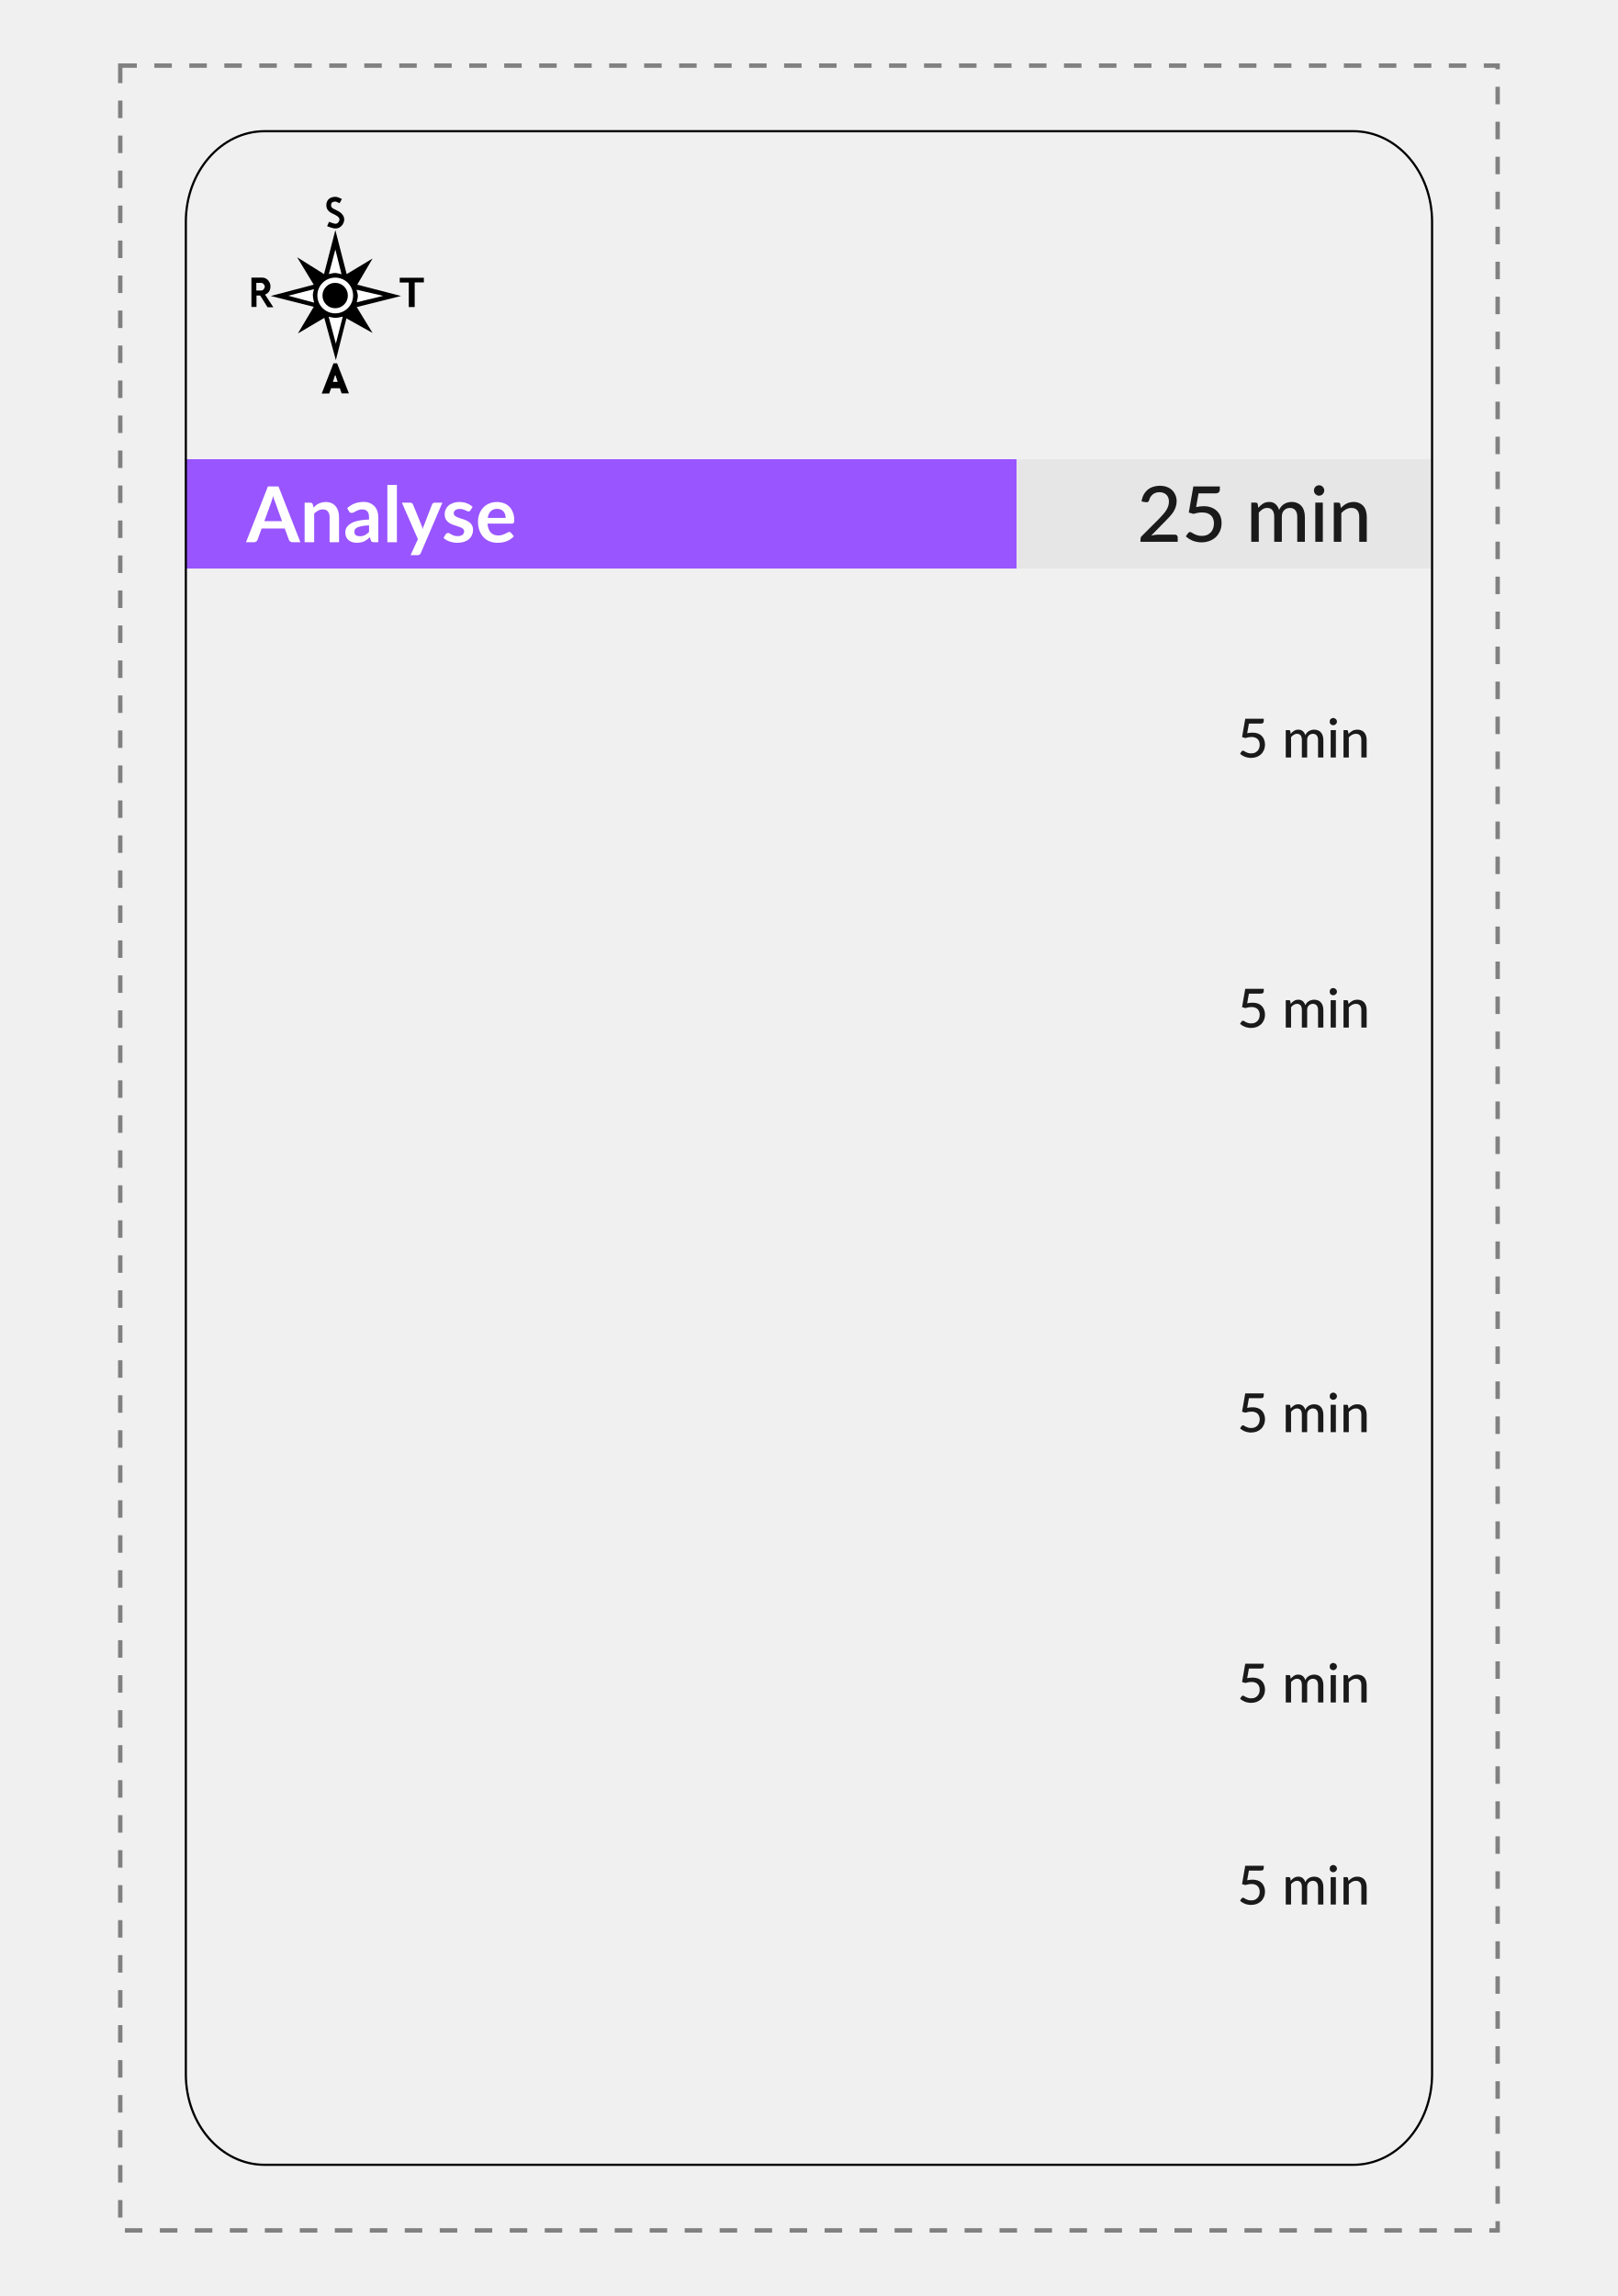
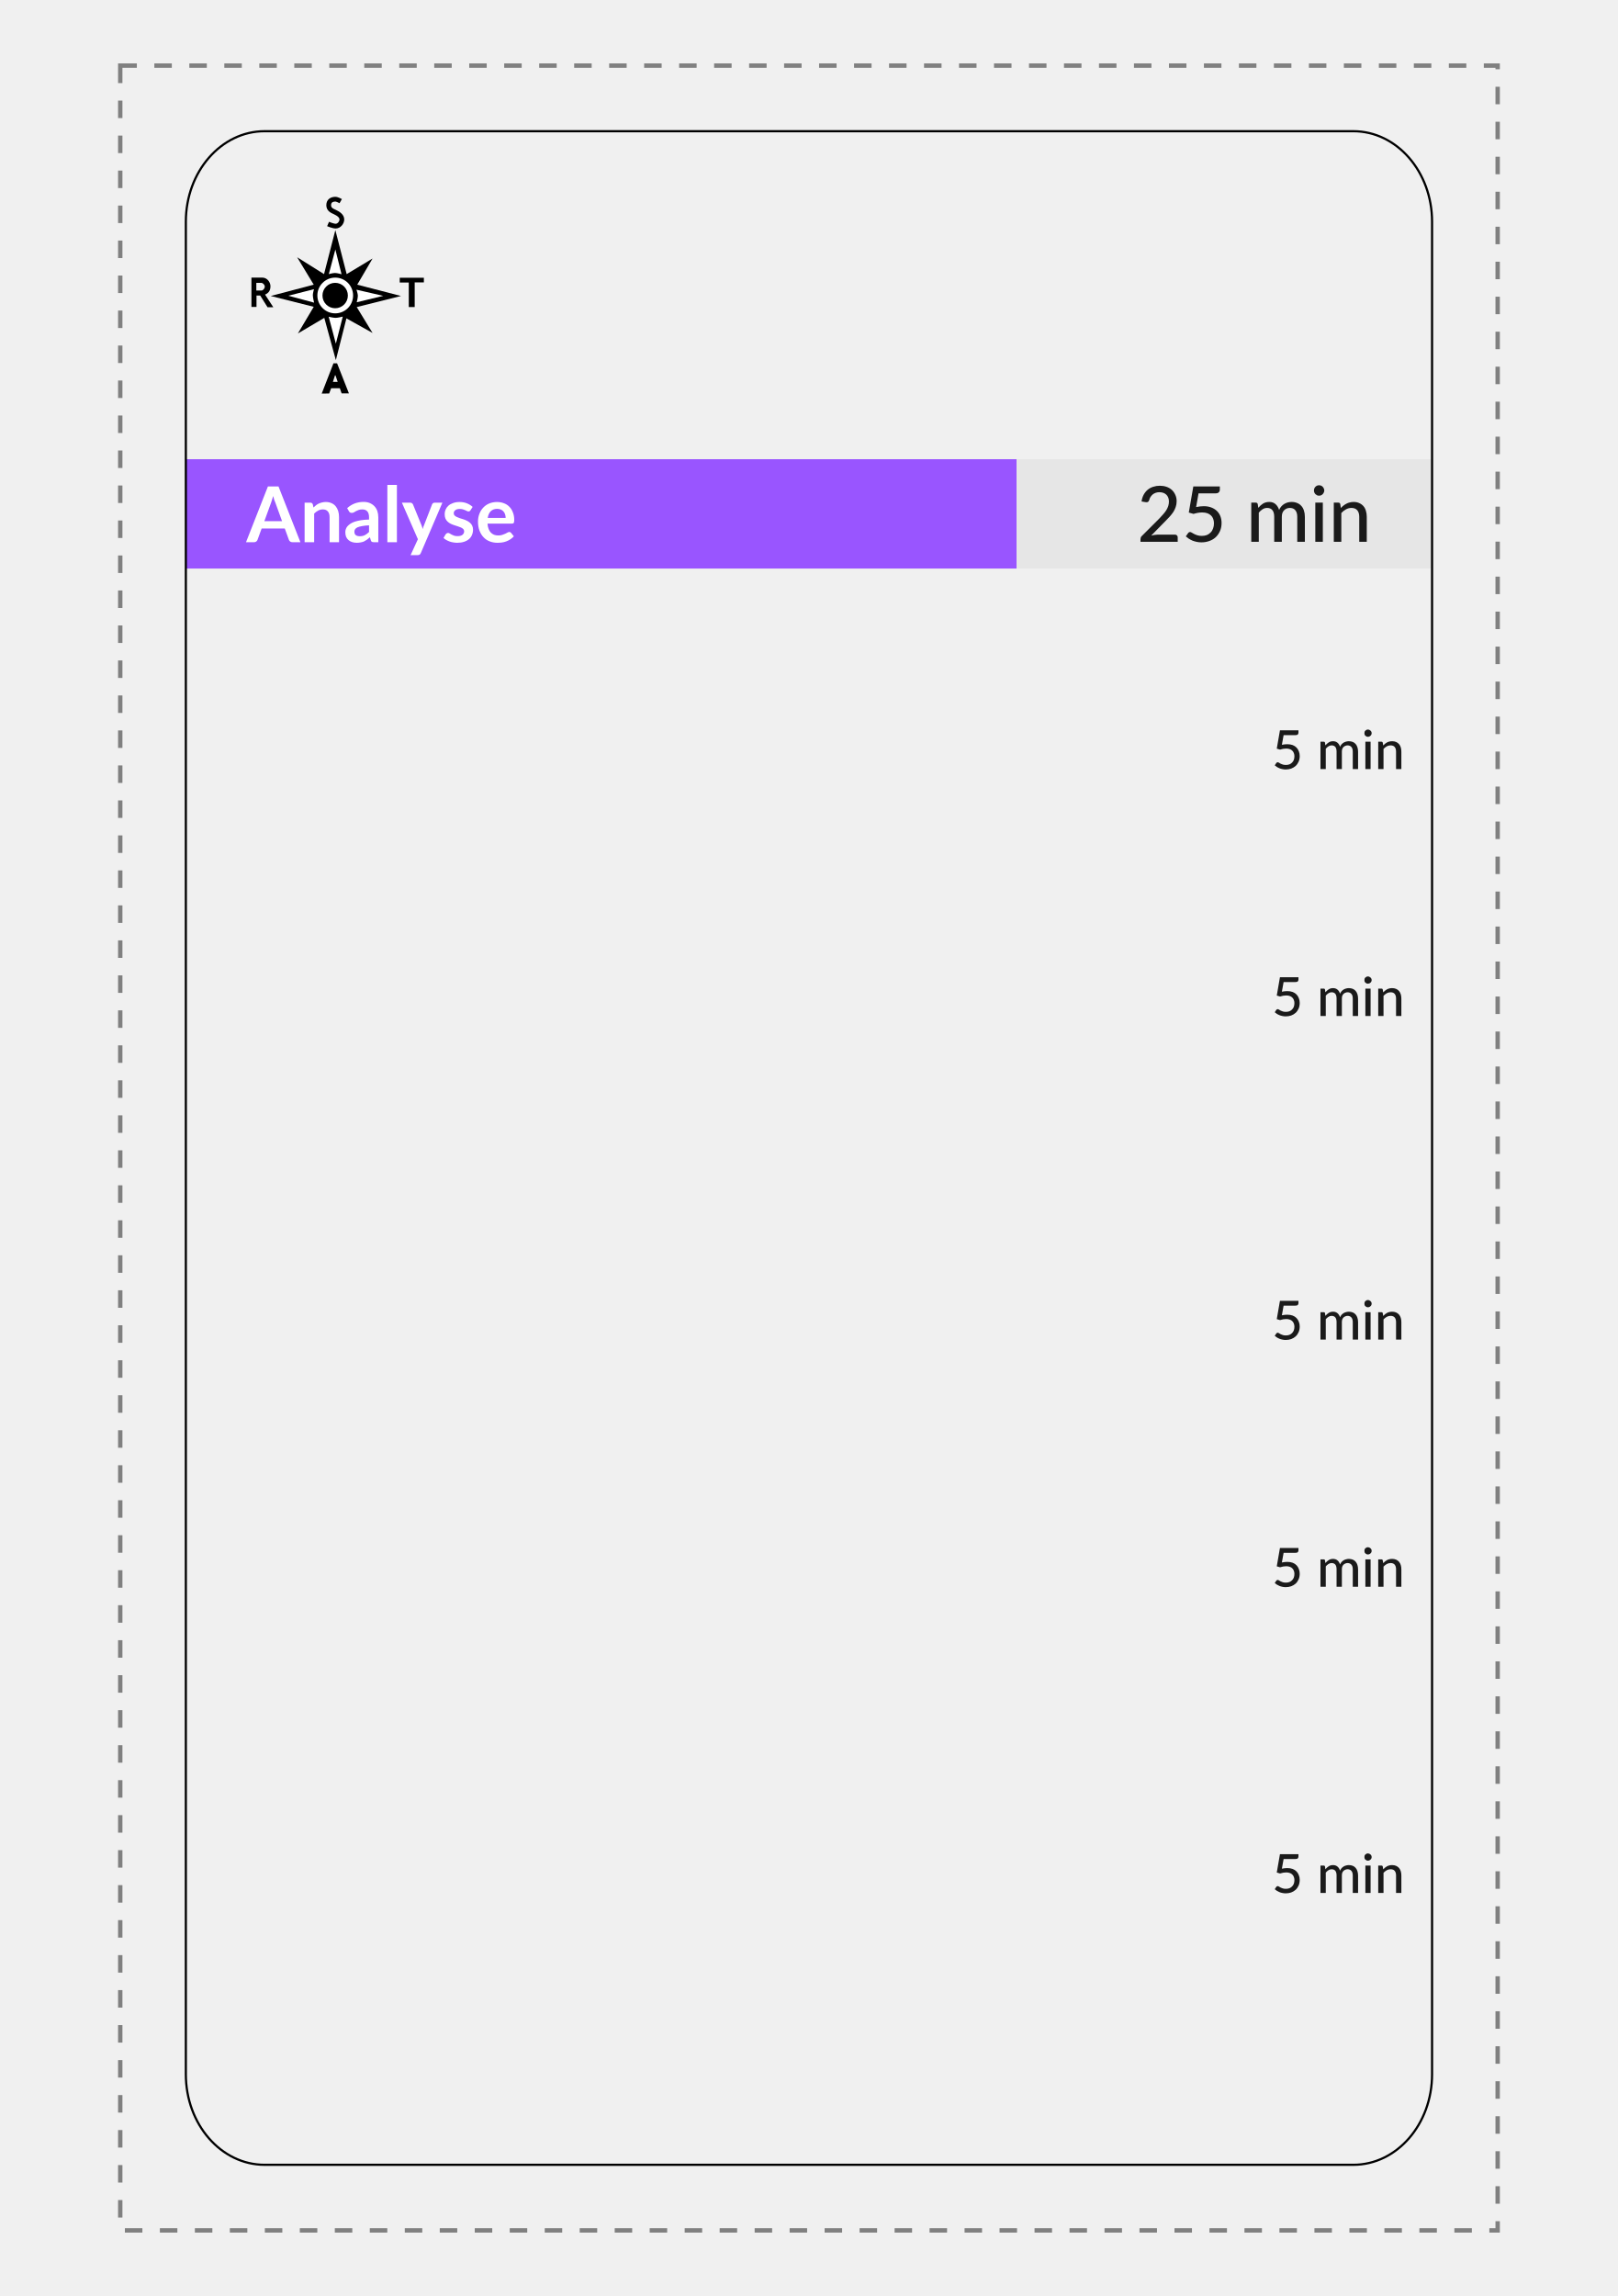
<svg xmlns="http://www.w3.org/2000/svg" xmlns:xlink="http://www.w3.org/1999/xlink" width="74mm" height="105mm" viewBox="0 0 262.205 372.047" id="svg2" version="1.1" enable-background="new">
  <defs id="defs4" />
  <g id="layer1" transform="translate(0,-680.315)" style="display:inline">
    <path style="fill:none;fill-rule:evenodd;stroke:#808080;stroke-width:0.709;stroke-linecap:butt;stroke-linejoin:miter;stroke-miterlimit:4;stroke-dasharray:2.835, 2.835;stroke-dashoffset:0;stroke-opacity:1" d="m 19.488,690.945 0,350.787 223.228,0 0,-350.787 z" id="path3350" transform="translate(4.3385302e-7,8.6660179e-6)" />
  </g>
  <g id="layer2" style="display:inline">
    <path style="fill:none;fill-opacity:1;stroke:none;stroke-width:0.709;stroke-miterlimit:4;stroke-dasharray:2.835, 2.835;stroke-dashoffset:0;stroke-opacity:1" d="m 42.884,21.259 c -7.071,0 -12.766,6.545 -12.766,14.674 l 0,38.477 201.969,0 0,-38.477 c 0,-8.129 -5.692,-14.674 -12.764,-14.674 l -176.439,0 z" id="rect4195-3" />
  </g>
  <g id="layer8" style="display:inline">
    <rect style="display:inline;fill:#9955ff;fill-opacity:1;stroke:none;stroke-width:1;stroke-miterlimit:4;stroke-dasharray:none;stroke-dashoffset:0;stroke-opacity:1" id="rect4178" width="134.646" height="17.717" x="30.118" y="74.409" />
-     <text xml:space="preserve" style="font-style:normal;font-weight:normal;font-size:11.25px;line-height:125%;font-family:sans-serif;letter-spacing:0px;word-spacing:0px;display:inline;fill:#000000;fill-opacity:1;stroke:none;stroke-width:1px;stroke-linecap:butt;stroke-linejoin:miter;stroke-opacity:1" x="39.935" y="87.861" id="text4180">
-       <tspan id="tspan4182" x="39.935" y="87.861" style="font-style:normal;font-variant:normal;font-weight:bold;font-stretch:normal;font-size:12.5px;font-family:Lato;-inkscape-font-specification:'Lato Bold';fill:#ffffff">Analyse</tspan>
+     <text xml:space="preserve" style="font-style:normal;font-weight:normal;line-height:0%;font-family:sans-serif;letter-spacing:0px;word-spacing:0px;display:inline;fill:#000000;fill-opacity:1;stroke:none;stroke-width:1px;stroke-linecap:butt;stroke-linejoin:miter;stroke-opacity:1" x="39.935" y="87.861" id="text4180">
+       <tspan id="tspan4182" x="39.935" y="87.861" style="font-style:normal;font-variant:normal;font-weight:bold;font-stretch:normal;font-size:12.5px;line-height:1.25;font-family:Lato;-inkscape-font-specification:'Lato Bold';fill:#ffffff">Analyse</tspan>
    </text>
    <rect y="74.409" x="164.764" height="17.717" width="67.323" id="rect4191" style="display:inline;fill:#e6e6e6;fill-opacity:1;stroke:none;stroke-width:1;stroke-miterlimit:4;stroke-dasharray:none;stroke-dashoffset:0;stroke-opacity:1" />
-     <text xml:space="preserve" style="font-style:normal;font-weight:normal;font-size:12.5px;line-height:125%;font-family:sans-serif;letter-spacing:0px;word-spacing:0px;fill:#1a1a1a;fill-opacity:1;stroke:none;stroke-width:1px;stroke-linecap:butt;stroke-linejoin:miter;stroke-opacity:1" x="184.268" y="87.79" id="text4193">
-       <tspan id="tspan4195" x="184.268" y="87.79" style="font-style:normal;font-variant:normal;font-weight:500;font-stretch:normal;font-size:12.5px;font-family:Lato;-inkscape-font-specification:'Lato Medium';fill:#1a1a1a">25 min</tspan>
+     <text xml:space="preserve" style="font-style:normal;font-weight:normal;line-height:0%;font-family:sans-serif;letter-spacing:0px;word-spacing:0px;fill:#1a1a1a;fill-opacity:1;stroke:none;stroke-width:1px;stroke-linecap:butt;stroke-linejoin:miter;stroke-opacity:1" x="184.268" y="87.79" id="text4193">
+       <tspan id="tspan4195" x="184.268" y="87.79" style="font-style:normal;font-variant:normal;font-weight:500;font-stretch:normal;font-size:12.5px;line-height:1.25;font-family:Lato;-inkscape-font-specification:'Lato Medium';fill:#1a1a1a">25 min</tspan>
    </text>
  </g>
  <g id="layer7">
-     <path style="fill:none;fill-rule:evenodd;stroke:none;stroke-width:1px;stroke-linecap:butt;stroke-linejoin:miter;stroke-opacity:1" d="m 99.213,31.89 0,31.89 122.244,0 0,-31.89 z" id="path4300" />
-     <flowRoot xml:space="preserve" style="font-style:normal;font-weight:normal;font-size:12.5px;line-height:125%;font-family:sans-serif;text-align:end;letter-spacing:0px;word-spacing:0px;text-anchor:end;fill:#000000;fill-opacity:1;stroke:none;stroke-width:1px;stroke-linecap:butt;stroke-linejoin:miter;stroke-opacity:1" id="flowRoot4271" transform="translate(-3.4125e-4,-2.123155)">
+     <path style="fill:none;fill-rule:evenodd;stroke:none;stroke-width:1px;stroke-linecap:butt;stroke-linejoin:miter;stroke-opacity:1" d="m 99.213,31.89 v 31.89 H 221.457 v -31.89 z" id="path4300" />
+     <flowRoot xml:space="preserve" style="font-style:normal;font-weight:normal;line-height:0.01%;font-family:sans-serif;text-align:end;letter-spacing:0px;word-spacing:0px;text-anchor:end;fill:#000000;fill-opacity:1;stroke:none;stroke-width:1px;stroke-linecap:butt;stroke-linejoin:miter;stroke-opacity:1" id="flowRoot4271" transform="translate(-3.4125e-4,-2.123155)">
      <flowRegion id="flowRegion4273">
        <use x="0" y="0" xlink:href="#path4300" id="use4275" width="100%" height="100%" />
      </flowRegion>
-       <flowPara style="font-style:normal;font-variant:normal;font-weight:bold;font-stretch:normal;font-size:13.375px;font-family:Roboto;-inkscape-font-specification:'Roboto Bold';text-align:end;text-anchor:end" id="flowPara4277">Des relations génératrices</flowPara>
+       <flowPara style="font-style:normal;font-variant:normal;font-weight:bold;font-stretch:normal;font-size:13.375px;line-height:1.25;font-family:Roboto;-inkscape-font-specification:'Roboto Bold';text-align:end;text-anchor:end" id="flowPara4277">Generative</flowPara>
+       <flowPara style="font-style:normal;font-variant:normal;font-weight:bold;font-stretch:normal;font-size:13.375px;line-height:1.25;font-family:Roboto;-inkscape-font-specification:'Roboto Bold';text-align:end;text-anchor:end" id="flowPara1"> Relationships</flowPara>
    </flowRoot>
  </g>
  <g id="layer6" style="display:inline">
    <path style="fill:none;fill-rule:evenodd;stroke:none;stroke-width:1px;stroke-linecap:butt;stroke-linejoin:miter;stroke-opacity:1" d="m 40.748,31.89 0,31.89 53.15,0 0,-31.89 z" id="path4213" />
    <g transform="matrix(1.007662,0,0,1.007662,-285.3302,-65.09437)" id="layer34">
      <g id="g4966">
        <path style="fill:#000000;fill-opacity:1;stroke:none;stroke-width:0.265px;stroke-linecap:butt;stroke-linejoin:miter;stroke-opacity:1" d="m 326.702,112.196 6.916,-1.82 -2.669,-4.408 4.327,2.71 1.82,-7.078 1.82,7.078 4.166,-2.507 -2.467,4.206 7.037,1.82 -7.118,1.78 2.548,4.166 -4.206,-2.346 -1.699,6.714 -1.86,-6.795 -4.247,2.507 2.548,-4.287 z" id="path4914" />
        <path style="fill:#ffffff;fill-opacity:1;stroke:none;stroke-width:0.265px;stroke-linecap:butt;stroke-linejoin:miter;stroke-opacity:1" d="m 329.533,112.155 4.125,-1.052 c 0,0 -0.177,0.614 -0.182,0.93 -0.006,0.417 0.202,1.234 0.202,1.234 z" id="path4916" />
        <path style="fill:#ffffff;fill-opacity:1;stroke:none;stroke-width:0.265px;stroke-linecap:butt;stroke-linejoin:miter;stroke-opacity:1" d="m 336.024,115.532 c 0,0 0.737,0.184 1.112,0.182 0.39,-0.002 1.153,-0.202 1.153,-0.202 l -1.112,4.348 z" id="path4918" />
        <path style="fill:#ffffff;fill-opacity:1;stroke:none;stroke-width:0.265px;stroke-linecap:butt;stroke-linejoin:miter;stroke-opacity:1" d="m 340.493,111.185 4.307,0.991 -4.267,1.031 c 0,0 0.193,-0.71 0.182,-1.072 -0.01,-0.325 -0.222,-0.95 -0.222,-0.95 z" id="path4920" />
        <path style="fill:#ffffff;fill-opacity:1;stroke:none;stroke-width:0.265px;stroke-linecap:butt;stroke-linejoin:miter;stroke-opacity:1" d="m 336.045,108.677 1.052,-3.963 0.991,3.984 c 0,0 -0.695,-0.201 -1.052,-0.202 -0.336,-0.001 -0.991,0.182 -0.991,0.182 z" id="path4922" />
        <circle style="opacity:1;fill:#ffffff;fill-opacity:1;stroke:none;stroke-width:0.063;stroke-linecap:round;stroke-miterlimit:4;stroke-dasharray:none;stroke-opacity:1" id="path4924" cx="337.076" cy="112.115" r="2.873" />
        <circle style="opacity:1;fill:#000000;fill-opacity:1;stroke:none;stroke-width:0.045;stroke-linecap:round;stroke-miterlimit:4;stroke-dasharray:none;stroke-opacity:1" id="path4924-1" cx="337.066" cy="112.125" r="2.042" />
        <path style="fill:#000000;fill-opacity:1;stroke:#000000;stroke-width:1px;stroke-linecap:butt;stroke-linejoin:miter;stroke-opacity:1" d="m 1273.258,465.465 -6.756,17.402 3.459,-0.055 1.188,-3.188 6,0 1.08,3.133 3.352,0 -6.811,-17.293 z m 0.244,6.268 1,0.039 1.674,4.986 -4.279,-0.029 z" transform="scale(0.2645833,0.2645833)" id="path4941" />
        <path style="fill:#000000;fill-opacity:1;stroke:none;stroke-width:0.265px;stroke-linecap:butt;stroke-linejoin:miter;stroke-opacity:1" d="m 347.45,109.264 3.882,0 0,0.748 -1.476,0 0,3.963 -0.95,0 0,-3.943 -1.456,0 z" id="path4946" />
        <path style="fill:#000000;fill-opacity:1;stroke:none;stroke-width:1px;stroke-linecap:butt;stroke-linejoin:miter;stroke-opacity:1" d="m 1223.051,412.881 0,17.834 3.08,0 0,-6.918 2.269,0 4.432,7.08 3.514,0 -5.01,-7.668 c 2.559,-1.105 3.253,-2.883 3.279,-5.086 0.03,-2.383 -2.006,-5.242 -4.863,-5.242 z m 2.973,3.189 2.961,0 c 1.034,0 2.13,1.181 2.174,2.215 0.045,1.05 -0.956,2.434 -2.008,2.434 l -3.127,0 z" transform="scale(0.2645833,0.2645833)" id="path4948" />
        <path style="fill:none;stroke:#000000;stroke-width:0.765;stroke-linecap:butt;stroke-linejoin:miter;stroke-miterlimit:4;stroke-dasharray:none;stroke-opacity:1" d="m 335.925,100.619 c 0,0 0.804,0.347 1.23,0.343 0.553,-0.004 0.989,-0.587 0.987,-1.072 -0.003,-0.543 -0.534,-0.916 -1.115,-1.187 -0.453,-0.211 -1.008,-0.43 -1.001,-1.115 0.007,-0.672 0.452,-0.935 1.044,-0.958 0.313,-0.012 0.887,0.315 0.887,0.315" id="path4953" />
      </g>
    </g>
  </g>
  <g id="layer5" style="display:inline">
    <rect style="fill:none;fill-opacity:1;stroke:#000000;stroke-width:0.354;stroke-miterlimit:4;stroke-dasharray:none;stroke-dashoffset:0;stroke-opacity:1" id="rect4187" width="201.969" height="329.528" x="30.118" y="21.26" ry="14.674" rx="12.764" />
  </g>
  <g id="layer9" style="display:inline">
-     <text xml:space="preserve" style="font-style:normal;font-weight:normal;font-size:12.5px;line-height:125%;font-family:sans-serif;letter-spacing:0px;word-spacing:0px;fill:#000000;fill-opacity:1;stroke:none;stroke-width:1px;stroke-linecap:butt;stroke-linejoin:miter;stroke-opacity:1" x="-62.225" y="132.692" id="text6165">
-       <tspan id="tspan6167" x="-62.225" y="132.692" />
+     <text xml:space="preserve" style="font-style:normal;font-weight:normal;line-height:0%;font-family:sans-serif;letter-spacing:0px;word-spacing:0px;fill:#000000;fill-opacity:1;stroke:none;stroke-width:1px;stroke-linecap:butt;stroke-linejoin:miter;stroke-opacity:1" x="-62.225" y="132.692" id="text6165">
+       <tspan id="tspan6167" x="-62.225" y="132.692" style="font-size:12.5px;line-height:1.25"> </tspan>
    </text>
-     <path style="fill:none;fill-rule:evenodd;stroke:none;stroke-width:1px;stroke-linecap:butt;stroke-linejoin:miter;stroke-opacity:1" d="m 40.748,102.756 0,237.402 143.504,0 0,-237.402 -143.504,0" id="path4245" />
-     <flowRoot xml:space="preserve" style="font-style:normal;font-weight:normal;font-size:8.75px;line-height:125%;font-family:sans-serif;letter-spacing:0px;word-spacing:0px;fill:#000000;fill-opacity:1;stroke:none;stroke-width:1px;stroke-linecap:butt;stroke-linejoin:miter;stroke-opacity:1" id="flowRoot4251">
+     <path style="fill:none;fill-rule:evenodd;stroke:none;stroke-width:1.124px;stroke-linecap:butt;stroke-linejoin:miter;stroke-opacity:1" d="M 36.061,95.725 V 346.72 H 207.689 V 95.725 H 36.061" id="path4245" />
+     <flowRoot xml:space="preserve" style="font-style:normal;font-weight:normal;line-height:0.85;font-family:sans-serif;letter-spacing:0px;word-spacing:0px;fill:#000000;fill-opacity:1;stroke:none;stroke-width:1px;stroke-linecap:butt;stroke-linejoin:miter;stroke-opacity:1" id="flowRoot4251">
      <flowRegion id="flowRegion4253">
        <use x="0" y="0" xlink:href="#path4245" id="use4255" width="100%" height="100%" />
      </flowRegion>
-       <flowPara id="flowPara4257" style="font-style:normal;font-variant:normal;font-weight:bold;font-stretch:normal;font-family:Roboto;-inkscape-font-specification:'Roboto Bold';fill:#999999;fill-opacity:1">Etapes</flowPara>
-       <flowPara style="font-style:normal;font-variant:normal;font-weight:normal;font-stretch:normal;font-family:Lato;-inkscape-font-specification:Lato;fill:#1a1a1a;fill-opacity:1" id="flowPara4346">Les participants évaluent individuellement la situation de l'équipe par rapport à chacun des quatre éléments.</flowPara>
-       <flowPara style="font-style:normal;font-variant:normal;font-weight:normal;font-stretch:normal;font-family:Lato;-inkscape-font-specification:Lato;fill:#1a1a1a;fill-opacity:1" id="flowPara4358" />
-       <flowPara style="font-style:normal;font-variant:normal;font-weight:normal;font-stretch:normal;font-family:Lato;-inkscape-font-specification:Lato;fill:#1a1a1a;fill-opacity:1" id="flowPara4361">En petits groupes, les participants placent un point le long de chaque point cardinal, puis discutent avec leurs voisins (1-2-4) de leurs placements, à la recherche de consensus et de différences.</flowPara>
-       <flowPara style="font-style:normal;font-variant:normal;font-weight:normal;font-stretch:normal;font-family:Lato;-inkscape-font-specification:Lato;fill:#1a1a1a;fill-opacity:1" id="flowPara4363" />
-       <flowPara style="font-style:normal;font-variant:normal;font-weight:normal;font-stretch:normal;font-family:Lato;-inkscape-font-specification:Lato;fill:#1a1a1a;fill-opacity:1" id="flowPara4365">Les petits groupes décident du type de résultats générés par le modèle d'interaction qu'ils ont identifié.</flowPara>
-       <flowPara style="font-style:normal;font-variant:normal;font-weight:normal;font-stretch:normal;font-family:Lato;-inkscape-font-specification:Lato;fill:#1a1a1a;fill-opacity:1" id="flowPara4367" />
-       <flowPara style="font-style:normal;font-variant:normal;font-weight:normal;font-stretch:normal;font-family:Lato;-inkscape-font-specification:Lato;fill:#1a1a1a;fill-opacity:1" id="flowPara4369">Des petits groupes réfléchissent à des mesures à prendre pour renforcer les éléments nécessitant une attention particulière.</flowPara>
-       <flowPara style="font-style:normal;font-variant:normal;font-weight:normal;font-stretch:normal;font-family:Lato;-inkscape-font-specification:Lato;fill:#1a1a1a;fill-opacity:1" id="flowPara4371" />
-       <flowPara style="font-style:normal;font-variant:normal;font-weight:normal;font-stretch:normal;font-family:Lato;-inkscape-font-specification:Lato;fill:#1a1a1a;fill-opacity:1" id="flowPara4373">L'ensemble du groupe dresse une liste des mesures à prendre et prend une décision : "Quelles sont les premières mesures que nous pouvons prendre dès maintenant ?</flowPara>
-       <flowPara style="font-style:normal;font-variant:normal;font-weight:normal;font-stretch:normal;font-family:Lato;-inkscape-font-specification:Lato;fill:#1a1a1a;fill-opacity:1" id="flowPara4360" />
-       <flowPara style="font-style:normal;font-variant:normal;font-weight:normal;font-stretch:normal;font-family:Lato;-inkscape-font-specification:Lato;fill:#1a1a1a;fill-opacity:1" id="flowPara4342" />
-       <flowPara style="font-style:normal;font-variant:normal;font-weight:normal;font-stretch:normal;font-family:Lato;-inkscape-font-specification:Lato;fill:#1a1a1a;fill-opacity:1" id="flowPara4344" />
-       <flowPara style="font-style:normal;font-variant:normal;font-weight:normal;font-stretch:normal;font-family:Lato;-inkscape-font-specification:Lato;fill:#1a1a1a;fill-opacity:1" id="flowPara4334" />
-       <flowPara style="font-style:normal;font-variant:normal;font-weight:normal;font-stretch:normal;font-family:Lato;-inkscape-font-specification:Lato;fill:#1a1a1a;fill-opacity:1" id="flowPara4336" />
+       <flowPara id="flowPara4257" style="font-style:normal;font-variant:normal;font-weight:bold;font-stretch:normal;font-size:8.75px;font-family:Roboto;-inkscape-font-specification:'Roboto Bold';fill:#999999;fill-opacity:1">Etapes</flowPara>
+       <flowPara style="font-style:normal;font-variant:normal;font-weight:normal;font-stretch:normal;font-size:8.75px;font-family:Lato;-inkscape-font-specification:Lato;fill:#1a1a1a;fill-opacity:1" id="flowPara4346">Les participants évaluent individuellement la situation de l'équipe par rapport à chacun des quatre éléments.</flowPara>
+       <flowPara style="font-style:normal;font-variant:normal;font-weight:normal;font-stretch:normal;font-size:8.75px;font-family:Lato;-inkscape-font-specification:Lato;fill:#1a1a1a;fill-opacity:1" id="flowPara4358"> </flowPara>
+       <flowPara style="font-style:normal;font-variant:normal;font-weight:normal;font-stretch:normal;font-size:8.75px;font-family:Lato;-inkscape-font-specification:Lato;fill:#1a1a1a;fill-opacity:1" id="flowPara4361">En petits groupes, les participants placent un point le long de chaque point cardinal, puis discutent avec leurs voisins (1-2-4) de leurs placements, à la recherche de consensus et de différences.</flowPara>
+       <flowPara style="font-style:normal;font-variant:normal;font-weight:normal;font-stretch:normal;font-size:8.75px;font-family:Lato;-inkscape-font-specification:Lato;fill:#1a1a1a;fill-opacity:1" id="flowPara4363"> </flowPara>
+       <flowPara style="font-style:normal;font-variant:normal;font-weight:normal;font-stretch:normal;font-size:8.75px;font-family:Lato;-inkscape-font-specification:Lato;fill:#1a1a1a;fill-opacity:1" id="flowPara4365">Les petits groupes décident du type de résultats générés par le modèle d'interaction qu'ils ont identifié.</flowPara>
+       <flowPara style="font-style:normal;font-variant:normal;font-weight:normal;font-stretch:normal;font-size:8.75px;font-family:Lato;-inkscape-font-specification:Lato;fill:#1a1a1a;fill-opacity:1" id="flowPara4367"> </flowPara>
+       <flowPara style="font-style:normal;font-variant:normal;font-weight:normal;font-stretch:normal;font-size:8.75px;font-family:Lato;-inkscape-font-specification:Lato;fill:#1a1a1a;fill-opacity:1" id="flowPara4369">Des petits groupes réfléchissent à des mesures à prendre pour renforcer les éléments nécessitant une attention particulière.</flowPara>
+       <flowPara style="font-style:normal;font-variant:normal;font-weight:normal;font-stretch:normal;font-size:8.75px;font-family:Lato;-inkscape-font-specification:Lato;fill:#1a1a1a;fill-opacity:1" id="flowPara4371"> </flowPara>
+       <flowPara style="font-style:normal;font-variant:normal;font-weight:normal;font-stretch:normal;font-size:8.75px;font-family:Lato;-inkscape-font-specification:Lato;fill:#1a1a1a;fill-opacity:1" id="flowPara4373">L'ensemble du groupe dresse une liste des mesures à prendre et prend une décision : "Quelles sont les premières mesures que nous pouvons prendre dès maintenant ?     </flowPara>
+       <flowPara style="font-style:normal;font-variant:normal;font-weight:normal;font-stretch:normal;font-size:8.75px;font-family:Lato;-inkscape-font-specification:Lato;fill:#1a1a1a;fill-opacity:1" id="flowPara4360" />
+       <flowPara style="font-style:normal;font-variant:normal;font-weight:normal;font-stretch:normal;font-size:8.75px;font-family:Lato;-inkscape-font-specification:Lato;fill:#1a1a1a;fill-opacity:1" id="flowPara4342" />
+       <flowPara style="font-style:normal;font-variant:normal;font-weight:normal;font-stretch:normal;font-size:8.75px;font-family:Lato;-inkscape-font-specification:Lato;fill:#1a1a1a;fill-opacity:1" id="flowPara4344" />
+       <flowPara style="font-style:normal;font-variant:normal;font-weight:normal;font-stretch:normal;font-size:8.75px;font-family:Lato;-inkscape-font-specification:Lato;fill:#1a1a1a;fill-opacity:1" id="flowPara4334" />
+       <flowPara style="font-style:normal;font-variant:normal;font-weight:normal;font-stretch:normal;font-size:8.75px;font-family:Lato;-inkscape-font-specification:Lato;fill:#1a1a1a;fill-opacity:1" id="flowPara4336" />
    </flowRoot>
-     <text xml:space="preserve" style="font-style:normal;font-weight:normal;font-size:8.75px;line-height:125%;font-family:sans-serif;letter-spacing:0px;word-spacing:0px;fill:#000000;fill-opacity:1;stroke:none;stroke-width:1px;stroke-linecap:butt;stroke-linejoin:miter;stroke-opacity:1" x="93.898" y="183.547" id="text4267">
-       <tspan id="tspan4269" x="93.898" y="183.547" />
+     <text xml:space="preserve" style="font-style:normal;font-weight:normal;line-height:0%;font-family:sans-serif;letter-spacing:0px;word-spacing:0px;fill:#000000;fill-opacity:1;stroke:none;stroke-width:1px;stroke-linecap:butt;stroke-linejoin:miter;stroke-opacity:1" x="93.898" y="183.547" id="text4267">
+       <tspan id="tspan4269" x="93.898" y="183.547" style="font-size:8.75px;line-height:1.25"> </tspan>
    </text>
  </g>
  <g id="layer4" style="display:inline">
-     <text id="text4227" y="122.749" x="200.497" style="font-style:normal;font-weight:normal;font-size:8.75px;line-height:125%;font-family:sans-serif;letter-spacing:0px;word-spacing:0px;fill:#1a1a1a;fill-opacity:1;stroke:none;stroke-width:1px;stroke-linecap:butt;stroke-linejoin:miter;stroke-opacity:1" xml:space="preserve">
-       <tspan style="font-style:normal;font-variant:normal;font-weight:500;font-stretch:normal;font-family:Lato;-inkscape-font-specification:'Lato Medium';fill:#1a1a1a" y="122.749" x="200.497" id="tspan4229">5 min</tspan>
+     <text id="text4227" y="124.624" x="206.122" style="font-style:normal;font-weight:normal;line-height:0%;font-family:sans-serif;letter-spacing:0px;word-spacing:0px;fill:#1a1a1a;fill-opacity:1;stroke:none;stroke-width:1px;stroke-linecap:butt;stroke-linejoin:miter;stroke-opacity:1" xml:space="preserve">
+       <tspan style="font-style:normal;font-variant:normal;font-weight:500;font-stretch:normal;font-size:8.75px;line-height:1.25;font-family:Lato;-inkscape-font-specification:'Lato Medium';fill:#1a1a1a" y="124.624" x="206.122" id="tspan4229">5 min</tspan>
    </text>
-     <text id="text4231" y="166.508" x="200.497" style="font-style:normal;font-weight:normal;font-size:8.75px;line-height:125%;font-family:sans-serif;letter-spacing:0px;word-spacing:0px;fill:#1a1a1a;fill-opacity:1;stroke:none;stroke-width:1px;stroke-linecap:butt;stroke-linejoin:miter;stroke-opacity:1" xml:space="preserve">
-       <tspan style="font-style:normal;font-variant:normal;font-weight:500;font-stretch:normal;font-family:Lato;-inkscape-font-specification:'Lato Medium';fill:#1a1a1a" y="166.508" x="200.497" id="tspan4233">5 min</tspan>
+     <text id="text4231" y="164.633" x="206.122" style="font-style:normal;font-weight:normal;line-height:0%;font-family:sans-serif;letter-spacing:0px;word-spacing:0px;fill:#1a1a1a;fill-opacity:1;stroke:none;stroke-width:1px;stroke-linecap:butt;stroke-linejoin:miter;stroke-opacity:1" xml:space="preserve">
+       <tspan style="font-style:normal;font-variant:normal;font-weight:500;font-stretch:normal;font-size:8.75px;line-height:1.25;font-family:Lato;-inkscape-font-specification:'Lato Medium';fill:#1a1a1a" y="164.633" x="206.122" id="tspan4233">5 min</tspan>
    </text>
-     <path style="fill:none;fill-rule:evenodd;stroke:none;stroke-width:1px;stroke-linecap:butt;stroke-linejoin:miter;stroke-opacity:1" d="m 194.882,102.756 0,237.402 26.575,0 0,-237.402 z" id="path4239" />
-     <text xml:space="preserve" style="font-style:normal;font-weight:normal;font-size:8.75px;line-height:125%;font-family:sans-serif;letter-spacing:0px;word-spacing:0px;fill:#1a1a1a;fill-opacity:1;stroke:none;stroke-width:1px;stroke-linecap:butt;stroke-linejoin:miter;stroke-opacity:1" x="200.497" y="232.065" id="text4424">
-       <tspan id="tspan4426" x="200.497" y="232.065" style="font-style:normal;font-variant:normal;font-weight:500;font-stretch:normal;font-family:Lato;-inkscape-font-specification:'Lato Medium';fill:#1a1a1a">5 min</tspan>
+     <path style="fill:none;fill-rule:evenodd;stroke:none;stroke-width:1px;stroke-linecap:butt;stroke-linejoin:miter;stroke-opacity:1" d="m 194.882,102.756 v 237.402 h 26.575 V 102.756 Z" id="path4239" />
+     <text xml:space="preserve" style="font-style:normal;font-weight:normal;line-height:0%;font-family:sans-serif;letter-spacing:0px;word-spacing:0px;fill:#1a1a1a;fill-opacity:1;stroke:none;stroke-width:1px;stroke-linecap:butt;stroke-linejoin:miter;stroke-opacity:1" x="206.122" y="217.065" id="text4424">
+       <tspan id="tspan4426" x="206.122" y="217.065" style="font-style:normal;font-variant:normal;font-weight:500;font-stretch:normal;font-size:8.75px;line-height:1.25;font-family:Lato;-inkscape-font-specification:'Lato Medium';fill:#1a1a1a">5 min</tspan>
    </text>
-     <text id="text4428" y="275.872" x="200.497" style="font-style:normal;font-weight:normal;font-size:8.75px;line-height:125%;font-family:sans-serif;letter-spacing:0px;word-spacing:0px;fill:#1a1a1a;fill-opacity:1;stroke:none;stroke-width:1px;stroke-linecap:butt;stroke-linejoin:miter;stroke-opacity:1" xml:space="preserve">
-       <tspan style="font-style:normal;font-variant:normal;font-weight:500;font-stretch:normal;font-family:Lato;-inkscape-font-specification:'Lato Medium';fill:#1a1a1a" y="275.872" x="200.497" id="tspan4430">5 min</tspan>
+     <text id="text4428" y="257.122" x="206.122" style="font-style:normal;font-weight:normal;line-height:0%;font-family:sans-serif;letter-spacing:0px;word-spacing:0px;fill:#1a1a1a;fill-opacity:1;stroke:none;stroke-width:1px;stroke-linecap:butt;stroke-linejoin:miter;stroke-opacity:1" xml:space="preserve">
+       <tspan style="font-style:normal;font-variant:normal;font-weight:500;font-stretch:normal;font-size:8.75px;line-height:1.25;font-family:Lato;-inkscape-font-specification:'Lato Medium';fill:#1a1a1a" y="257.122" x="206.122" id="tspan4430">5 min</tspan>
    </text>
-     <text xml:space="preserve" style="font-style:normal;font-weight:normal;font-size:8.75px;line-height:125%;font-family:sans-serif;letter-spacing:0px;word-spacing:0px;fill:#1a1a1a;fill-opacity:1;stroke:none;stroke-width:1px;stroke-linecap:butt;stroke-linejoin:miter;stroke-opacity:1" x="200.497" y="308.614" id="text4375">
-       <tspan id="tspan4377" x="200.497" y="308.614" style="font-style:normal;font-variant:normal;font-weight:500;font-stretch:normal;font-family:Lato;-inkscape-font-specification:'Lato Medium';fill:#1a1a1a">5 min</tspan>
+     <text xml:space="preserve" style="font-style:normal;font-weight:normal;line-height:0%;font-family:sans-serif;letter-spacing:0px;word-spacing:0px;fill:#1a1a1a;fill-opacity:1;stroke:none;stroke-width:1px;stroke-linecap:butt;stroke-linejoin:miter;stroke-opacity:1" x="206.122" y="306.739" id="text4375">
+       <tspan id="tspan4377" x="206.122" y="306.739" style="font-style:normal;font-variant:normal;font-weight:500;font-stretch:normal;font-size:8.75px;line-height:1.25;font-family:Lato;-inkscape-font-specification:'Lato Medium';fill:#1a1a1a">5 min</tspan>
    </text>
  </g>
-   <text xml:space="preserve" style="font-style:normal;font-weight:normal;font-size:8.75px;line-height:125%;font-family:sans-serif;letter-spacing:0px;word-spacing:0px;fill:#000000;fill-opacity:1;stroke:none;stroke-width:1px;stroke-linecap:butt;stroke-linejoin:miter;stroke-opacity:1" x="293.096" y="257.142" id="text4321">
-     <tspan id="tspan4323" x="293.096" y="257.142" />
+   <text xml:space="preserve" style="font-style:normal;font-weight:normal;line-height:0%;font-family:sans-serif;letter-spacing:0px;word-spacing:0px;fill:#000000;fill-opacity:1;stroke:none;stroke-width:1px;stroke-linecap:butt;stroke-linejoin:miter;stroke-opacity:1" x="293.096" y="257.142" id="text4321">
+     <tspan id="tspan4323" x="293.096" y="257.142" style="font-size:8.75px;line-height:1.25"> </tspan>
  </text>
</svg>
